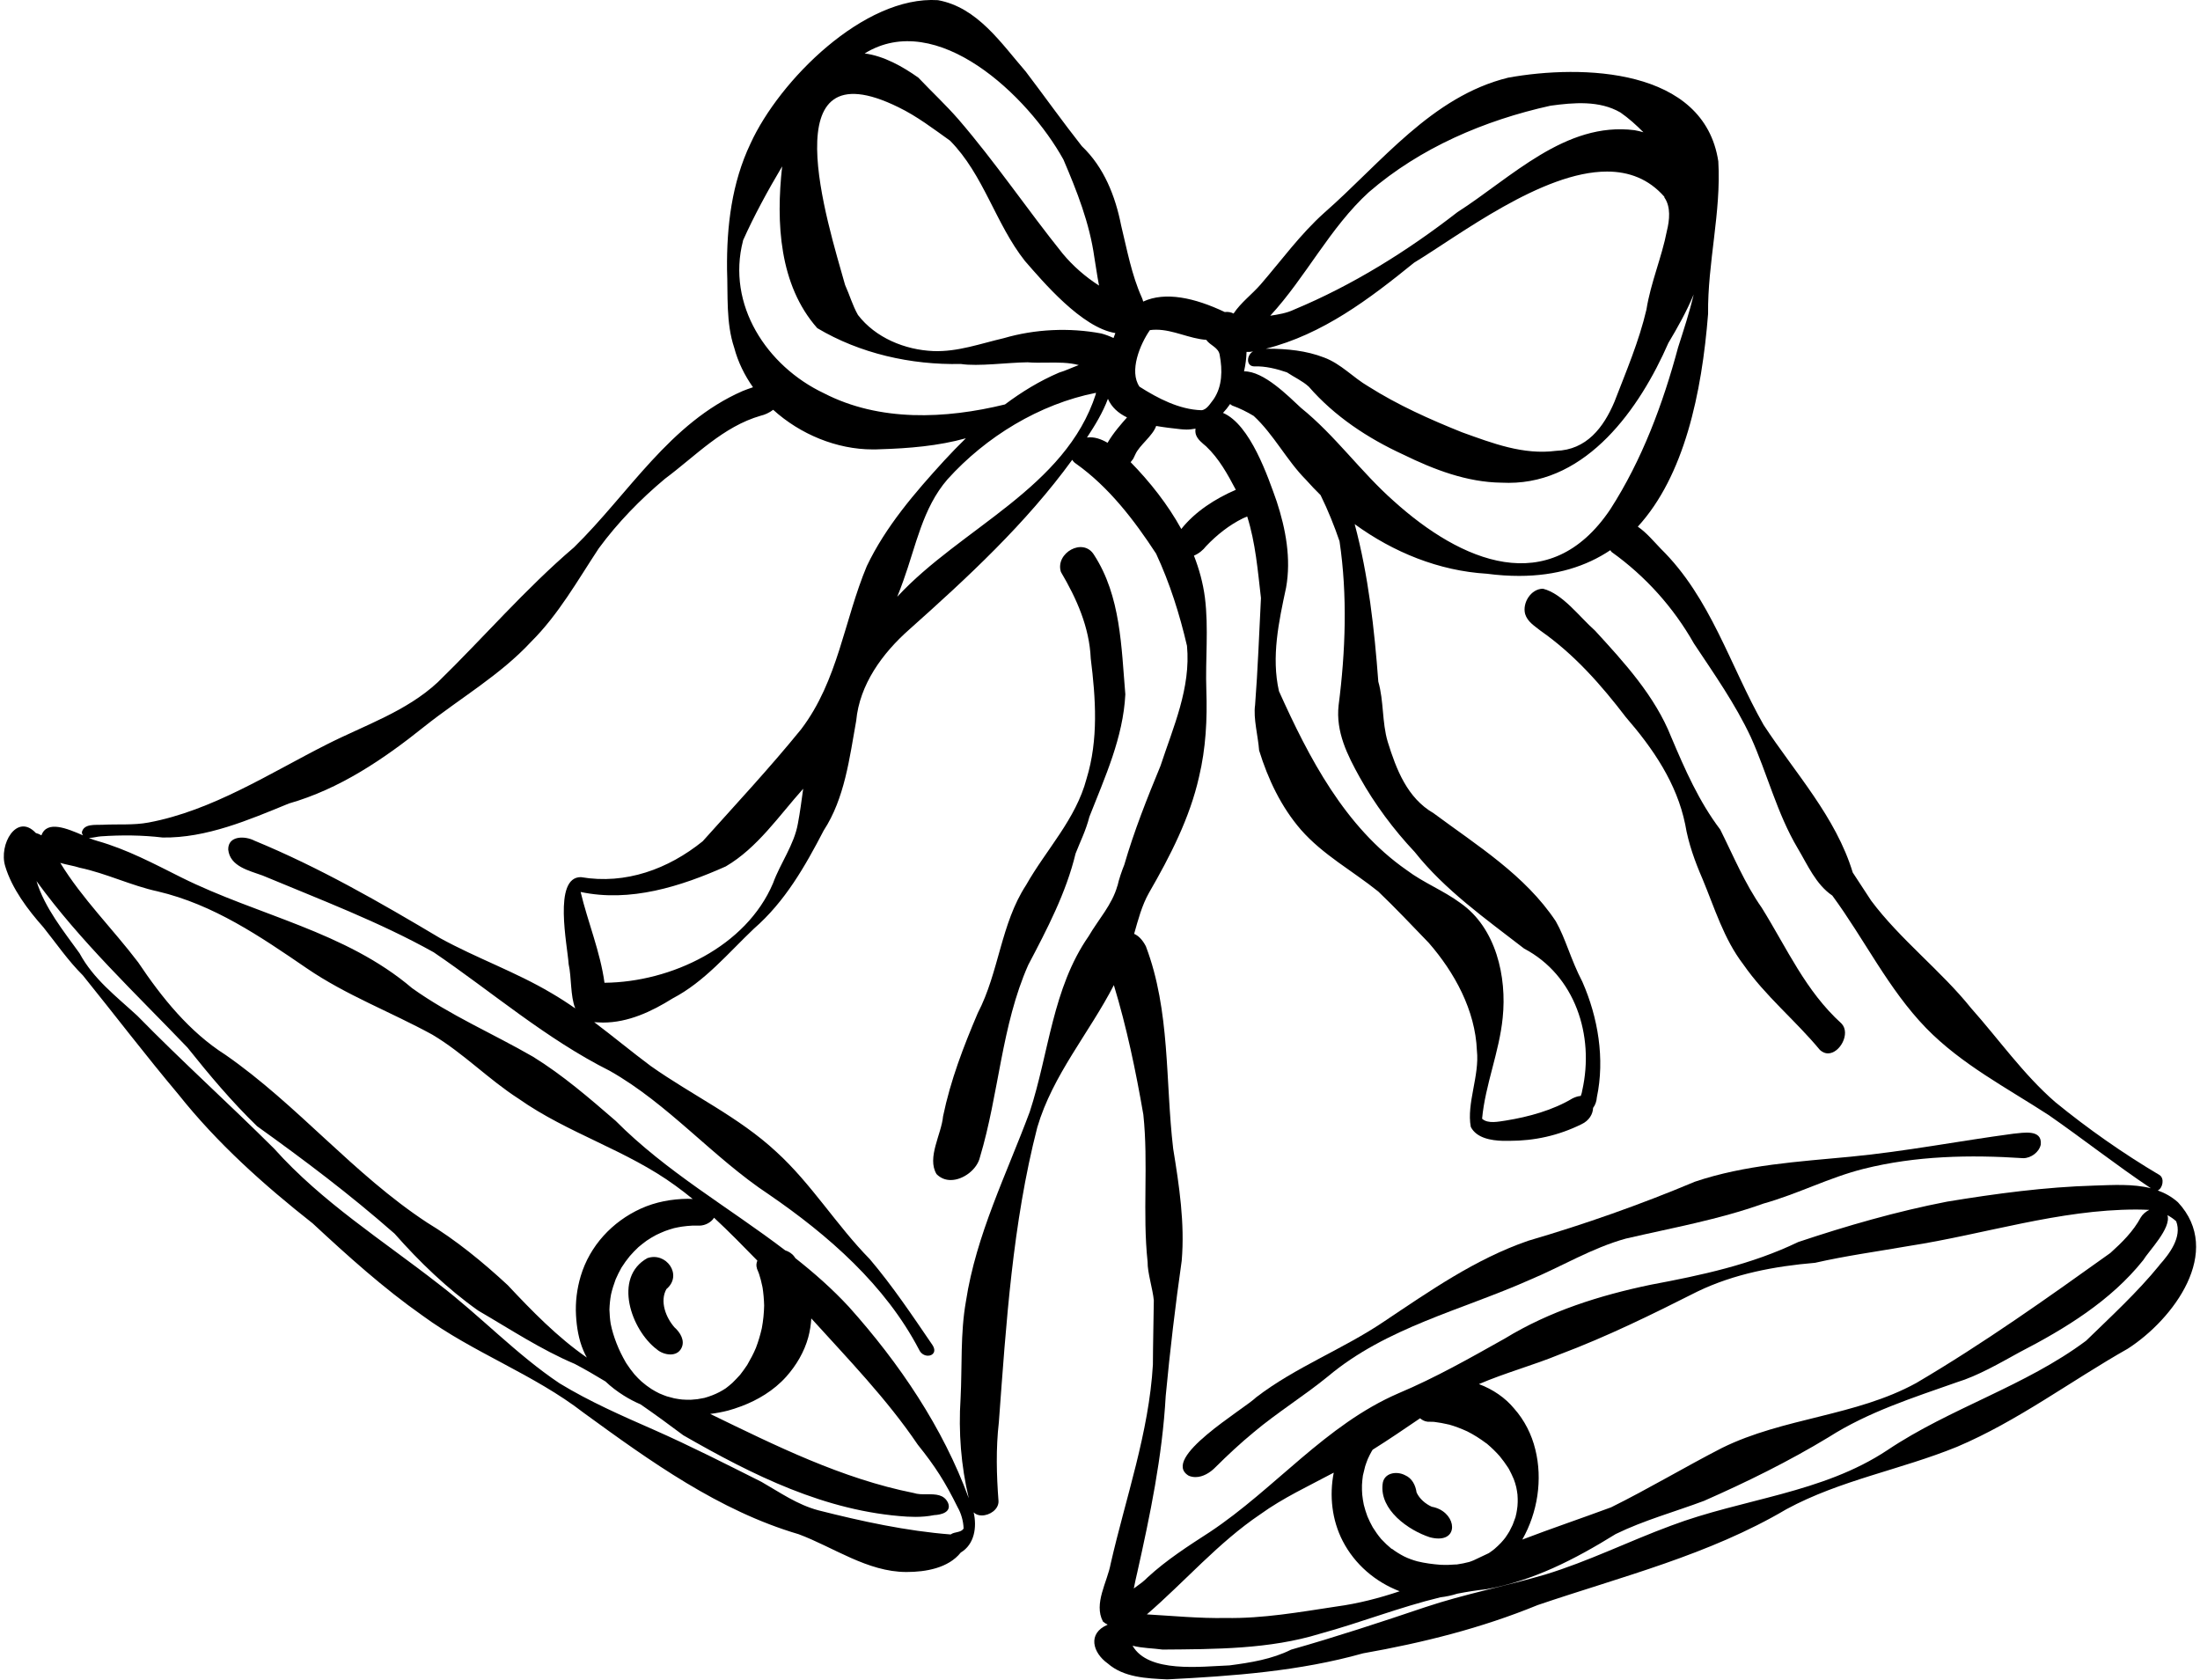
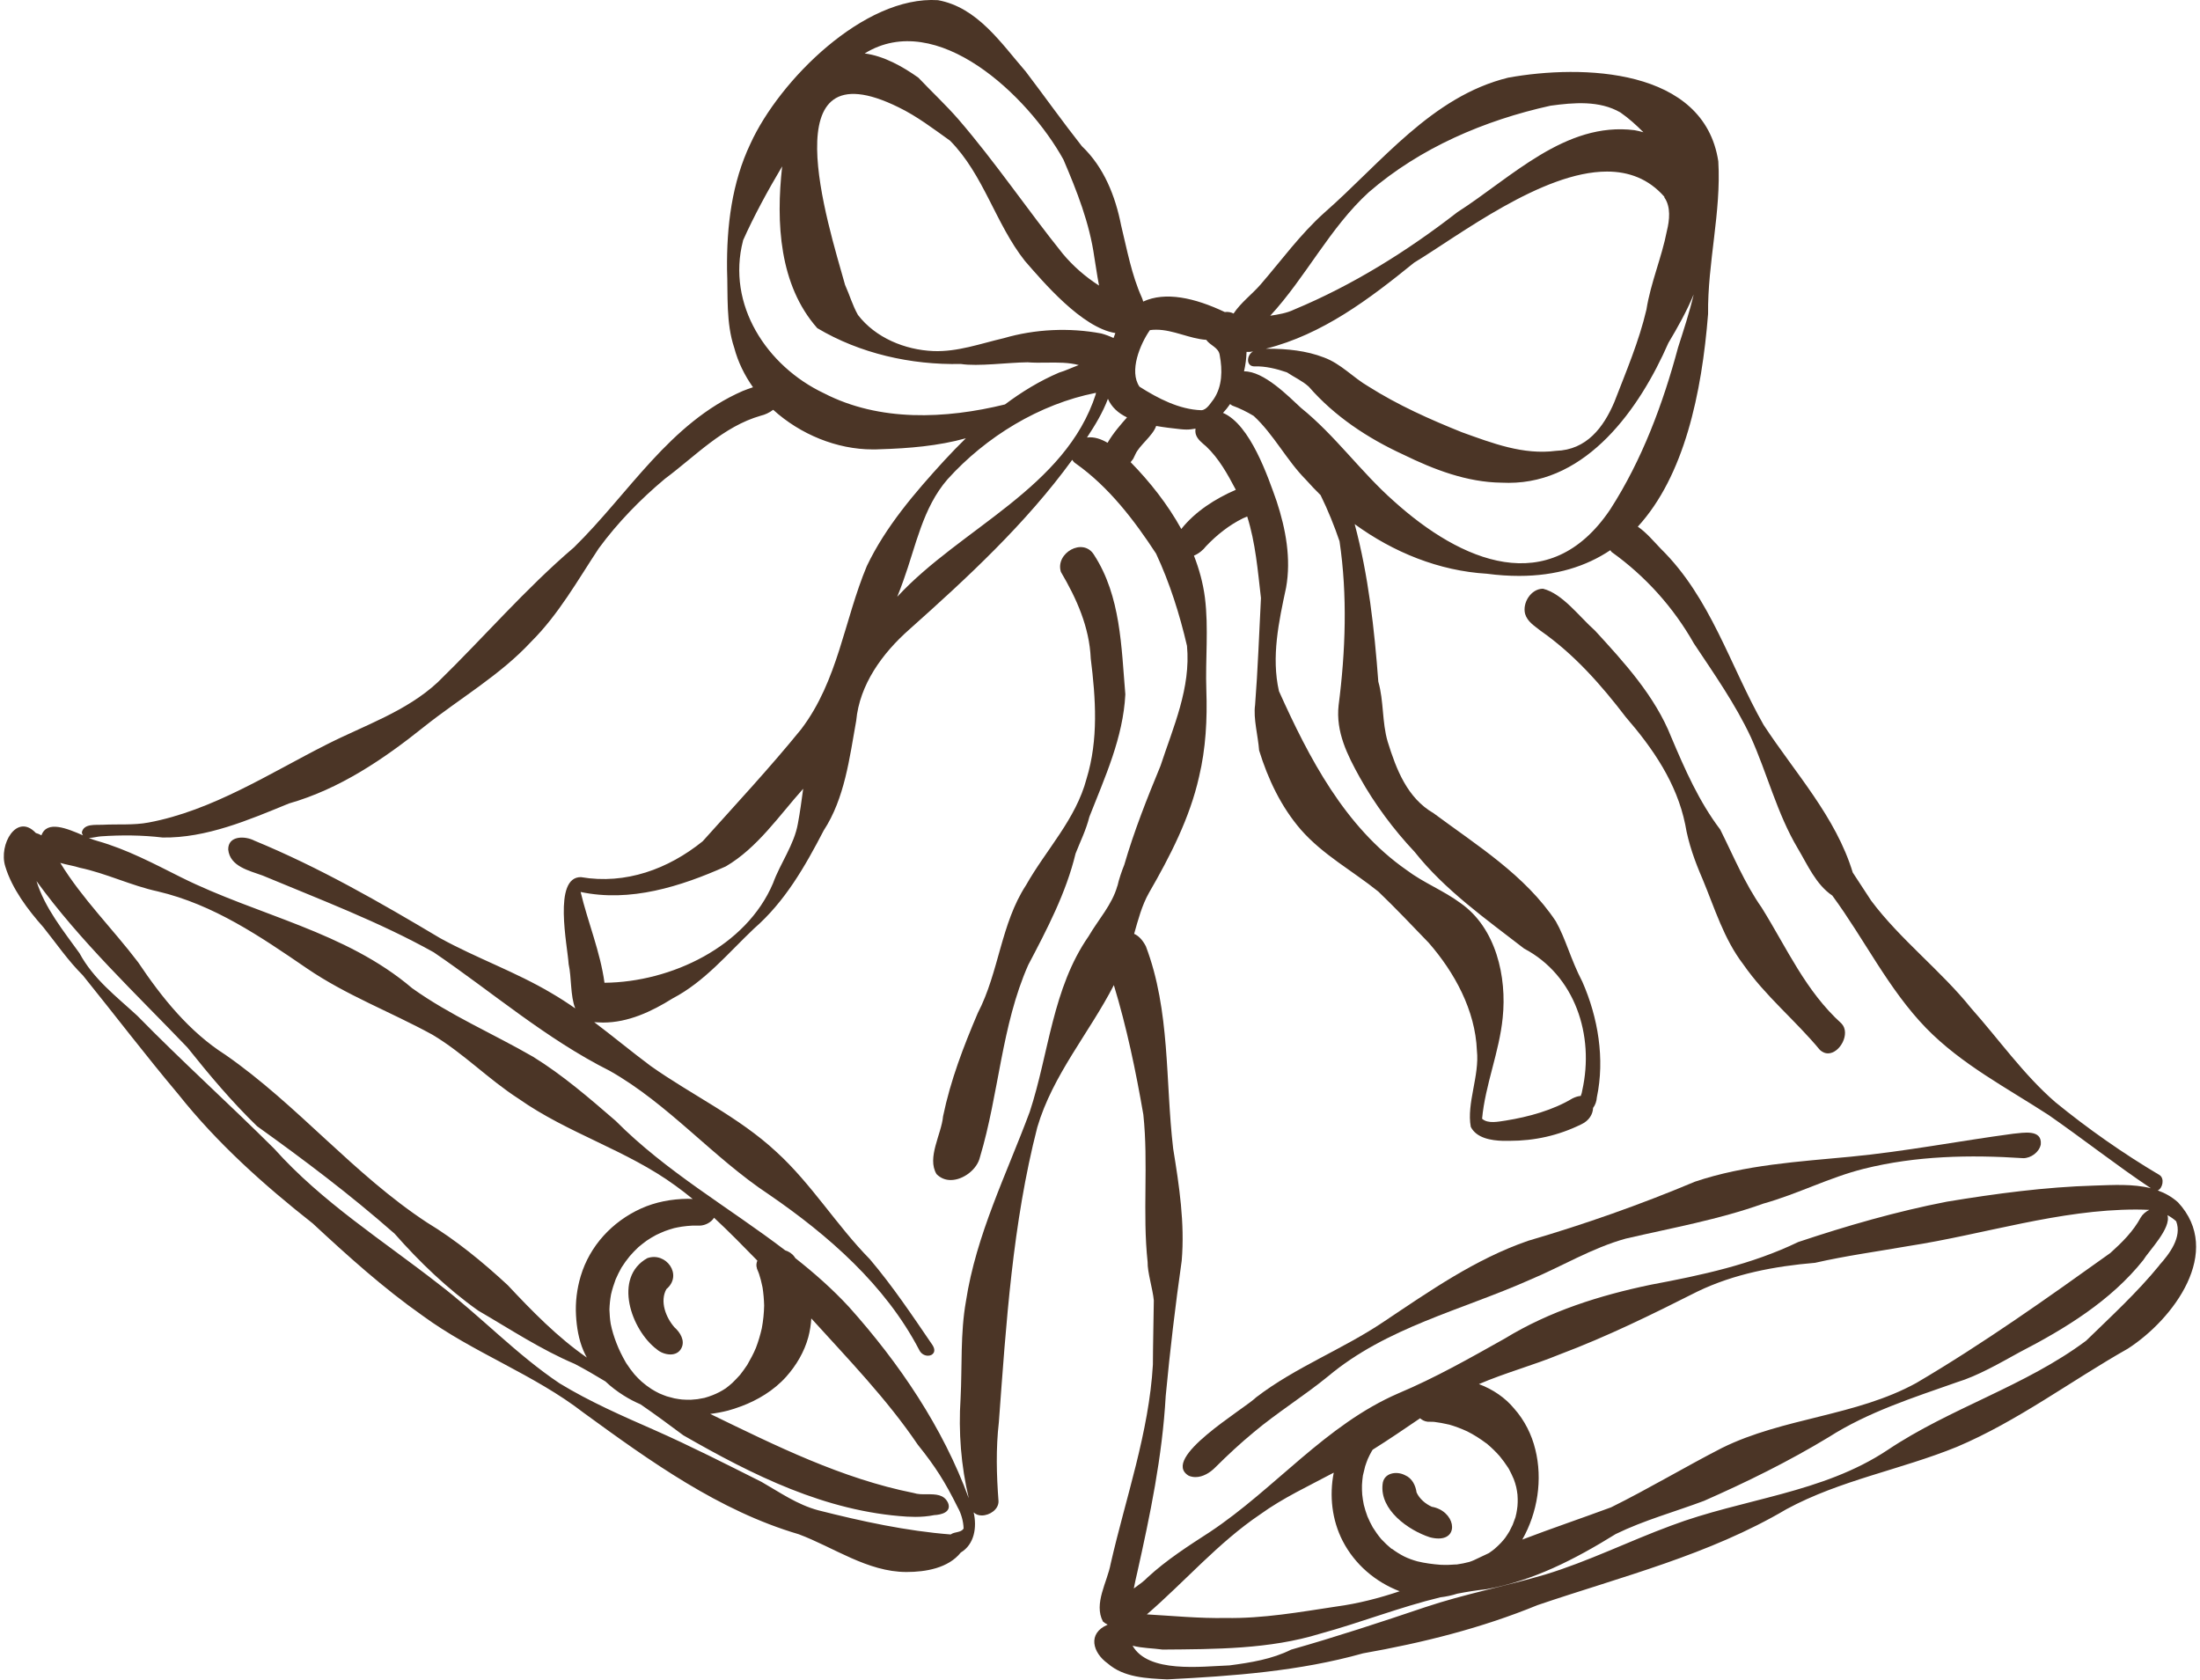
- <svg xmlns="http://www.w3.org/2000/svg" data-name="Layer 1" height="200" viewBox="0 0 261.73 200.49" width="262">
+ <svg xmlns="http://www.w3.org/2000/svg" data-name="Layer 1" height="200" viewBox="0 0 261.73 200.49" width="262" fill="rgb(75, 53, 38)">
  <path d="M259.56,143.53c-.74-.66-1.55-1.11-2.42-1.42.58-.23.85-1.44.21-1.84-4.29-2.54-8.55-5.52-12.45-8.71-3.79-3.29-6.72-7.48-10.05-11.22-3.55-4.43-8.48-8.21-11.92-12.82-.77-1.16-1.42-2.16-2.2-3.36-2.02-6.65-6.9-11.91-10.64-17.62-4.03-7.09-6.3-15.17-12.28-21.04-.82-.85-1.7-1.92-2.74-2.63,5.54-6.05,7.64-15.9,8.39-25.4-.07-6.11,1.58-12.14,1.22-18.21-1.7-11.17-16.26-11.58-25.08-9.99-9.14,2.24-15.16,10.17-21.96,16.13-2.86,2.56-5.11,5.68-7.61,8.57-1.03,1.18-2.35,2.15-3.22,3.46-.3-.16-.65-.23-1.05-.18-3.6-1.71-7.1-2.47-9.74-1.25-.04-.15-.08-.3-.15-.45-1.24-2.75-1.77-5.72-2.48-8.63-.69-3.51-2.05-6.96-4.69-9.47-2.3-2.92-4.46-5.96-6.71-8.92-2.93-3.37-5.75-7.65-10.47-8.51-8.82-.56-18.94,9.58-22.38,17.12-2.24,4.7-2.85,9.87-2.8,15.02.12,3.1-.14,6.38.86,9.36.45,1.7,1.23,3.28,2.24,4.71-.44.14-.86.3-1.24.45-8.73,3.82-13.56,12.22-20.13,18.66-5.81,4.96-10.8,10.78-16.26,16.1-3.76,3.5-8.75,5.14-13.26,7.43-6.81,3.44-13.66,7.9-21.27,9.32-1.81.34-3.61.17-5.52.27-.82.04-2.19-.16-2.44.88.01.17.06.28.13.38-1.9-.82-4.3-1.83-4.96,0-.22-.13-.45-.22-.67-.28-2.27-2.43-4.46,1.36-3.65,3.98.8,2.66,2.69,5.18,4.55,7.27,1.55,1.94,2.95,3.99,4.72,5.75,3.81,4.72,7.47,9.53,11.4,14.2,4.65,5.85,10.19,10.8,16.04,15.41,4.18,3.88,8.42,7.71,13.1,11,6.07,4.45,13.29,6.99,19.25,11.61,7.95,5.79,16.15,11.69,25.66,14.49,4.16,1.55,8.21,4.5,12.84,4.51h.05c2.27,0,4.98-.46,6.46-2.32,1.64-.98,1.95-3.03,1.54-4.8.26.26.61.37.97.37.95,0,2.02-.72,2-1.7-.24-3.15-.32-6.29.04-9.43.87-11.78,1.64-23.75,4.59-35.21,1.84-6.25,6.2-11.26,9.14-16.97,1.54,5.07,2.62,10.25,3.52,15.46.62,5.85-.12,11.73.51,17.6-.03,1.22.62,3.24.74,4.58-.03,2.49-.1,5.14-.11,7.67-.47,8.11-3.24,15.88-5.04,23.76-.4,2.2-2.06,4.76-.92,6.91.19.16.37.27.54.35,0,0,0,.02,0,.03-2.41,1.03-1.78,3.33.03,4.62,1.92,1.68,4.64,1.78,7.1,1.9,7.85-.4,15.77-.97,23.38-3.11,7.13-1.26,14.11-3,20.84-5.76,10.07-3.42,20.46-5.99,29.71-11.45,6.41-3.47,13.65-4.71,20.35-7.44,7.25-3.07,13.58-7.86,20.4-11.72,5.45-3.51,11.47-11.59,5.98-17.48ZM162.96,22.94c6.13-5.3,13.81-8.58,21.68-10.32,2.77-.38,5.85-.65,8.36.81.99.69,1.89,1.5,2.74,2.36-.35-.1-.7-.19-1.07-.25-8.25-1.04-14.7,5.67-21.14,9.79-5.97,4.64-12.51,8.72-19.5,11.63-.87.42-1.86.58-2.84.73,4.26-4.62,7.11-10.5,11.77-14.75ZM168.36,31.36c5.43-3.3,15.29-10.88,23.03-10.88,2.6,0,4.97.86,6.85,3.01v.08c.79,1.12.62,2.71.3,4-.61,3.16-1.93,6.17-2.44,9.39-.89,3.8-2.43,7.4-3.83,11.03-1.29,3.04-3.32,5.72-6.97,5.83-3.91.51-7.56-.9-11.23-2.22-3.84-1.54-7.64-3.24-11.15-5.46-1.85-1.07-3.28-2.72-5.33-3.47-2.1-.81-4.38-1.04-6.68-1.04h-.25c6.79-1.71,12.36-5.94,17.7-10.27ZM148.36,42.01c.24.01.51,0,.78-.06-.78.42-.89,1.82.2,1.79,1.23-.05,2.63.29,3.84.71.86.58,1.83,1,2.61,1.71,3.08,3.54,7.03,6.15,11.29,8.11,3.66,1.79,7.59,3.3,11.71,3.35.3.01.59.02.87.02,9.37,0,15.63-8.85,19.06-16.7,1.1-1.84,2.19-3.78,3.02-5.79-.5,2.14-1.2,4.25-1.86,6.32-1.81,6.74-4.29,13.42-8.1,19.34-7.29,10.84-17.85,6.22-25.84-.99-3.93-3.47-6.99-7.83-11.08-11.13-1.52-1.4-4.43-4.39-6.8-4.36.18-.78.28-1.56.3-2.32ZM146.4,48.23c.08.06.14.13.24.18.91.33,1.76.75,2.57,1.24,2.39,2.2,3.95,5.32,6.24,7.62.56.63,1.14,1.24,1.75,1.84.89,1.81,1.64,3.68,2.26,5.5.96,6.43.72,13.17-.11,19.59-.35,3.16,1.04,5.93,2.53,8.61,1.76,3.16,4.04,6.23,6.55,8.89,3.61,4.56,8.5,8,13.07,11.54,6.08,3.2,8.41,10.36,6.94,16.92-.02.2-.09.43-.18.67-.29.02-.61.11-.98.29-2.32,1.4-5.23,2.21-7.98,2.65-.82.11-2.11.43-2.82-.22.37-4.04,2.06-7.97,2.46-12.06.51-4.87-.79-10.71-5.03-13.68-2.04-1.51-4.42-2.42-6.45-3.95-7.37-5.13-11.67-13.44-15.23-21.35-.93-4.09-.02-8.31.85-12.36.62-3.45-.04-7-1.12-10.29-1.03-2.91-3.15-9.18-6.41-10.57.31-.33.59-.68.85-1.06ZM136.82,39.41c.26-.04.51-.05.76-.05,2.03,0,3.95,1.07,5.97,1.21.46.68,1.49.9,1.61,1.84.33,1.77.32,3.7-.73,5.25-.34.41-.81,1.29-1.47,1.31-2.63-.08-5.2-1.42-7.38-2.81-1.27-1.85.07-5.07,1.24-6.75ZM134.75,54.89h0c.14-.18.22-.45.34-.66.47-1.07,2.07-2.19,2.48-3.38.92.16,1.9.28,2.94.39.24.02.47.04.69.04.37,0,.72-.05,1.07-.11-.03.23-.03.46.04.69.19.61.76,1.02,1.23,1.43,1.54,1.46,2.56,3.32,3.54,5.18-2.45,1.06-4.85,2.59-6.51,4.68-1.62-2.94-3.75-5.63-6.05-7.98.07-.09.15-.17.21-.27ZM134.09,49.83c-.62.7-1.66,1.87-2.32,3.03-.77-.45-1.62-.75-2.46-.63.97-1.47,1.89-2.98,2.5-4.62.44,1,1.23,1.71,2.28,2.22ZM130.37,47.03c-3.61,11.24-16.11,15.99-23.71,24.21.26-.64.5-1.28.73-1.93,1.5-4.13,2.3-8.67,5.27-12.09,4.6-5.1,10.98-8.99,17.73-10.33-.02.05-.03.1-.04.14h.02ZM126.5,19.05c1.61,3.77,3.12,7.58,3.69,11.67.14.76.3,2.04.56,3.37-1.63-1.04-3.12-2.35-4.32-3.79-4.26-5.3-8.03-10.91-12.48-16.07-1.52-1.74-3.16-3.26-4.77-4.96-1.86-1.32-4.11-2.59-6.41-2.89,8.61-5.32,19.5,5.03,23.73,12.67ZM106.82,12.81c2.19,1.06,4.16,2.57,6.14,3.98,4.02,4.06,5.43,9.92,8.94,14.36,2.14,2.45,6.78,7.97,10.8,8.61-.08.19-.15.39-.22.59-.49-.23-1-.42-1.46-.54-3.81-.72-7.92-.53-11.64.56-2.8.65-5.5,1.65-8.41,1.54-3.4-.14-6.91-1.59-9-4.31-.67-1.19-.96-2.3-1.54-3.59-2.07-7.39-8.95-28.77,6.39-21.2ZM88.24,28.72c1.32-2.95,2.94-5.93,4.68-8.86-.75,6.74-.35,14.17,4.19,19.31,5.08,3.03,11.18,4.41,17.14,4.28,2.07.32,5.64-.18,7.97-.2.72.06,1.49.05,2.27.04,1.31-.02,2.65-.03,3.84.29-.83.31-1.63.69-2.35.9-2.33,1-4.46,2.3-6.46,3.8-7.1,1.74-14.98,2.09-21.62-1.34-6.82-3.23-11.64-10.57-9.65-18.21ZM9.07,103.59c3.14.66,6.15,2.14,9.3,2.82,6.7,1.58,12.22,5.37,17.81,9.19,4.69,3.21,10.02,5.2,14.97,7.91,3.69,2.19,6.71,5.34,10.32,7.66,5.88,4.14,12.89,6.12,18.71,10.37.71.51,1.39,1.04,2.06,1.59-.19,0-.39-.02-.58-.02-1.93.02-3.85.37-5.61,1.17-3.41,1.55-6.1,4.44-7.18,8.06-.45,1.51-.65,3.1-.56,4.68.08,1.43.32,2.88.88,4.2.12.29.26.57.41.84-3.51-2.43-6.56-5.57-9.45-8.65-2.96-2.74-6.16-5.37-9.63-7.47-8.77-5.76-15.46-14.04-24.05-20.01-4.32-2.74-7.61-6.84-10.43-11.05-3.03-3.99-6.68-7.59-9.3-11.87.76.23,1.6.34,2.33.58ZM89.9,151.4s.03.07.04.12c.03.08.06.16.1.24,0-.01,0-.02,0-.03,0,0,0,0,0,.01v.02h0c.02.07.04.12.07.18.01.04.03.08.05.13.14.43.29.97.4,1.53,0,.03,0,.06.02.09.11.72.17,1.44.19,2.16-.02.91-.11,1.82-.28,2.72-.18.79-.41,1.57-.7,2.33-.29.7-.66,1.38-1.04,2.04-.27.41-.55.79-.85,1.18-.3.33-.6.65-.92.96-.26.23-.52.45-.79.65-.25.17-.5.31-.76.45-.27.14-.53.26-.81.37-.33.13-.66.24-.99.33-.28.06-.56.11-.83.15-.27.03-.53.05-.79.07-.35,0-.69,0-1.04-.03-.19-.02-.56-.07-.92-.14-.3-.07-.6-.15-.9-.24-.2-.07-.55-.2-.89-.35-.32-.16-.64-.33-.94-.52-.42-.27-.81-.57-1.18-.89-.28-.25-.57-.55-.85-.86-.35-.42-.67-.86-.97-1.32-.03-.05-.06-.1-.09-.15-.42-.73-.78-1.46-1.08-2.23-.29-.75-.54-1.53-.7-2.34-.09-.56-.13-1.12-.15-1.69.02-.61.08-1.21.19-1.81.14-.61.33-1.21.55-1.8.21-.48.44-.95.7-1.41.3-.48.63-.93.99-1.37.32-.37.67-.73,1.03-1.07.32-.27.65-.53.98-.77.37-.25.75-.48,1.15-.69.34-.16.69-.32,1.04-.46.36-.13.73-.25,1.09-.35.31-.07.62-.13.94-.18.41-.06.83-.1,1.24-.12.3,0,.6,0,.9,0,.62-.02,1.34-.37,1.69-.94,1.78,1.65,3.47,3.38,5.17,5.12-.12.29-.16.61-.05.91ZM90.01,151.68s.01.01.01.02c0,0,0,0,0,0,0,0,0,0,0,0,0,0-.01-.02-.01-.03ZM113.05,183.18c-5.31-.41-10.62-1.57-15.8-2.88-2.52-.67-4.58-2.13-6.8-3.4-4.24-2.13-8.47-4.28-12.81-6.2-3.83-1.68-7.71-3.38-11.29-5.56-5.17-3.46-9.47-8.06-14.42-11.84-6.71-5.24-13.93-9.78-19.65-16.17-5.38-5.36-11.03-10.44-16.34-15.87-2.52-2.32-5.23-4.37-6.9-7.46-1.94-2.7-4.14-5.4-5.14-8.62,5.25,7.23,11.81,13.38,18.02,19.87,2.61,3.27,5.29,6.46,8.31,9.39,5.69,4.08,11.01,8.08,16.42,12.83,2.97,3.37,6.29,6.57,9.99,9.19,3.77,2.19,7.48,4.65,11.52,6.36,1.24.65,2.46,1.36,3.66,2.09.66.63,1.4,1.19,2.18,1.68.65.41,1.32.76,2.02,1.06,1.74,1.2,3.43,2.44,5.1,3.69,8.29,4.76,16.97,9.1,26.69,9.71.35.01.68.03,1.01.03.75,0,1.5-.06,2.25-.21.83-.04,2.09-.34,1.66-1.45-.48-1.04-1.48-1.04-2.51-1.04-.55.01-1.11.01-1.59-.15-8.58-1.71-16.47-5.64-24.3-9.44.72-.09,1.43-.22,2.13-.4.41-.11,1.02-.3,1.62-.53,1.86-.7,3.83-1.84,5.33-3.52,1.2-1.35,2.15-2.95,2.63-4.71.2-.74.31-1.49.36-2.24,4.42,4.88,9.02,9.62,12.71,15.07,2.09,2.6,3.26,4.44,4.77,7.49.4.7.68,1.64.7,2.52-.31.52-1.06.36-1.53.7ZM132.94,105.75c-.62,2.24-2.27,4.02-3.43,6.01-4.33,6.23-4.73,13.94-7.03,20.96-2.77,7.45-6.4,14.67-7.62,22.63-.68,3.82-.44,7.73-.64,11.59-.26,4.02.05,8.02.98,11.92-3.08-8.43-8.29-16.13-14.31-22.85-1.98-2.14-4.15-4.05-6.41-5.83-.02-.03-.03-.06-.05-.09-.02-.04-.04-.07-.06-.09,0,0-.01,0-.01,0-.26-.36-.65-.6-1.08-.74-6.74-5.14-14.2-9.38-20.24-15.46-3.15-2.72-6.3-5.45-9.86-7.65-4.8-2.77-9.91-4.95-14.43-8.18-7.96-6.78-18.39-8.66-27.55-13.22-3.28-1.64-6.47-3.35-10.03-4.36-.28-.07-.63-.2-1.02-.36.48,0,1.05-.17,1.44-.19,2.44-.17,4.92-.15,7.37.14,5.22.08,10.29-2.1,15.07-4.06,6.08-1.74,11.31-5.29,16.19-9.2,4.24-3.37,9.02-6.11,12.73-10.11,3.28-3.26,5.54-7.31,8.07-11.14,2.27-3.09,4.96-5.85,7.9-8.31,3.67-2.73,6.93-6.24,11.46-7.54.46-.1,1.01-.35,1.47-.7,3.23,2.93,7.59,4.73,11.87,4.73.3,0,.59,0,.89-.02,3.39-.1,6.95-.39,10.24-1.31-.89.87-1.75,1.76-2.59,2.67-3.51,3.84-6.98,7.87-9.23,12.58-2.71,6.47-3.43,13.68-7.84,19.48-3.74,4.61-7.8,8.96-11.76,13.38-4.1,3.31-9.19,5.19-14.53,4.28-3.37-.04-1.6,8.21-1.47,10.38.36,1.61.19,3.8.79,5.29-.93-.65-1.89-1.27-2.87-1.84-4.25-2.52-8.92-4.16-13.25-6.54-7.17-4.27-14.43-8.45-22.17-11.64-1.12-.59-3.16-.63-3.14,1.05.2,2.03,2.5,2.52,4.11,3.11,6.84,2.86,13.9,5.52,20.42,9.16,7,4.76,13.38,10.32,21.03,14.16,7.03,3.98,12.28,10.32,19,14.76,7.08,4.86,13.88,10.8,17.91,18.51.23.51.67.73,1.07.73.58,0,1.06-.5.51-1.31-2.37-3.47-4.72-6.99-7.46-10.22-3.96-4.02-6.96-8.99-11.16-12.81-4.47-4.16-10.05-6.75-15-10.25-2.28-1.7-4.47-3.52-6.74-5.23.09,0,.16.02.26.02.27.02.54.03.8.03,3,0,5.79-1.31,8.3-2.88,3.83-2,6.6-5.38,9.71-8.33,3.71-3.23,6.09-7.41,8.33-11.72,2.51-3.84,3.08-8.65,3.88-13.1.4-4.33,3.13-8.06,6.32-10.88,7-6.24,13.94-12.66,19.47-20.27.11.18.25.34.46.47,3.9,2.77,6.94,6.73,9.55,10.73,1.63,3.49,2.82,7.26,3.69,11.01.47,5.03-1.63,9.66-3.16,14.32-1.6,3.87-3.16,7.8-4.33,11.83-.25.6-.66,1.78-.81,2.51ZM95.43,94.16c-.19,1.39-.37,2.78-.63,4.15-.44,2.53-2.1,4.73-2.97,7.13-3.2,7.55-12.15,11.81-20.12,11.88-.5-3.68-1.98-7.21-2.85-10.84,5.93,1.26,11.95-.65,17.33-3.05,3.78-2.21,6.36-6.06,9.24-9.27ZM135.28,187.87c1.58-7.07,3.02-13.95,3.43-21.23.51-5.42,1.15-10.8,1.91-16.14.38-4.49-.3-8.96-1.02-13.38-.95-8.07-.32-16.42-3.26-24.16-.42-.81-.91-1.27-1.4-1.48.48-1.69.92-3.39,1.78-4.91,2.5-4.33,4.87-8.92,5.97-13.84.81-3.38.99-6.87.87-10.35-.13-3.69.29-7.36-.17-11.04-.22-1.71-.68-3.39-1.31-5.01.58-.24,1.1-.67,1.45-1.13,1.28-1.34,2.74-2.51,4.41-3.33.16-.06.33-.13.5-.21.99,3.13,1.26,6.45,1.64,9.73-.22,4.24-.37,8.54-.7,12.77-.23,1.6.36,3.72.48,5.42,1.06,3.43,2.62,6.73,4.99,9.47,2.64,3.01,6.16,4.9,9.24,7.38,2.07,1.98,4.02,4.05,6.02,6.12,3.07,3.52,5.56,8.04,5.75,12.86.33,3-1.25,6.32-.73,9.11.67,1.34,2.43,1.63,3.82,1.67h-.19c.33,0,.66,0,.99,0,2.98,0,5.83-.62,8.59-1.98.93-.43,1.37-1.23,1.39-1.95.27-.35.42-.81.45-1.26.97-4.59.15-9.53-1.73-13.8-1.4-2.68-1.99-5.15-3.17-7.22-3.66-5.51-9.39-9.04-14.59-12.9-3.15-1.82-4.45-5.22-5.48-8.54-.69-2.34-.45-4.83-1.12-7.17-.47-6.31-1.18-12.67-2.82-18.8,4.62,3.36,10.06,5.58,15.78,5.92,1.36.18,2.63.26,3.85.26,4.43,0,8-1.14,10.89-3.07.05.07.09.16.16.22,4.03,2.88,7.38,6.61,9.82,10.92,2.41,3.63,4.93,7.2,6.79,11.17,1.97,4.37,3.12,9.09,5.59,13.26,1.19,1.99,2.17,4.33,4.14,5.66,3.83,5.2,6.68,11.16,11.2,15.82,4.22,4.33,9.61,7.12,14.64,10.39,4.1,2.85,8.03,5.95,12.19,8.73-2.13-.54-4.49-.39-6.72-.32-5.9.17-11.79.96-17.62,1.92-6.03,1.17-11.96,2.88-17.76,4.82-5.58,2.69-11.54,3.96-17.62,5.1-6.08,1.27-12.06,3.15-17.39,6.41-4.17,2.34-8.28,4.68-12.72,6.55-8.71,3.77-14.72,11.38-22.5,16.55-2.58,1.67-5.17,3.33-7.44,5.42-.37.4-.98.85-1.65,1.33.15-.71.27-1.36.38-1.77ZM182.83,173.02c-.42-1.74-1.27-3.47-2.54-4.89-1.03-1.25-2.51-2.28-4.19-2.9,3.14-1.35,6.47-2.24,9.63-3.54,5.71-2.15,11.01-4.76,16.48-7.52,4.39-2.11,9.19-3.01,14.02-3.42,3.68-.84,7.43-1.35,11.15-2,9.05-1.4,18-4.36,27.19-4.36.51,0,1.04.02,1.56.04-.42.21-.8.53-1.02.91-.9,1.67-2.23,2.98-3.63,4.24-7.55,5.4-15.16,10.81-23.17,15.52-7.23,3.97-15.84,4.12-23.19,7.75-4.46,2.29-8.75,4.87-13.24,7.09-3.59,1.33-7.07,2.5-10.6,3.85,1.83-3.23,2.45-7.17,1.55-10.78ZM159.84,183.96c1.44,2.79,3.9,4.89,6.8,6-2.45.82-4.95,1.47-7.54,1.82-4.37.66-8.78,1.45-13.22,1.37-3.14.06-6.3-.25-9.42-.43,4.53-3.91,8.53-8.57,13.53-11.94,2.74-1.98,5.81-3.39,8.78-4.98-.54,2.74-.22,5.66,1.07,8.16ZM165.7,184.92c-.45-.37-.87-.77-1.27-1.2-.37-.44-.7-.91-1-1.39-.24-.42-.45-.86-.64-1.31-.17-.45-.31-.91-.43-1.38-.08-.4-.15-.81-.19-1.22-.03-.38-.04-.77-.03-1.15.02-.38.06-.75.11-1.12.08-.37.17-.74.27-1.11.09-.29.2-.57.31-.86.15-.33.3-.64.48-.95.03-.06.07-.11.11-.17,1.92-1.2,3.79-2.48,5.66-3.75.24.21.53.37.9.41h.02s.09,0,.14,0h.1c.05.01.09.01.13.01.03,0,.06,0,.08,0h.12s.09.01.13.01h.05c.07,0,.14.02.21.03.39.05.86.13,1.33.24l.16.04s.03,0,.05,0c.75.21,1.48.49,2.2.82.8.4,1.55.88,2.27,1.42,0,0,.01,0,.02,0,.01.02.04.04.06.06h.01s.05.04.08.07c.46.39.96.87,1.43,1.4.36.44.7.9,1.01,1.38l.1.16c.21.4.41.8.58,1.21.12.31.22.64.3.97.07.3.11.62.15.92,0,.02,0,.05,0,.07.02.27.03.53.02.8,0,.32-.04.63-.09.95-.04.26-.09.52-.16.77v.03s-.03.08-.04.11c-.08.24-.19.54-.31.84-.12.26-.25.52-.39.78-.1.17-.29.47-.5.77-.09.12-.29.36-.5.59-.24.26-.51.5-.78.74-.21.17-.43.33-.65.48,0,0-.02.01-.03.02-.61.29-1.21.58-1.82.86-.17.06-.33.14-.51.19-.49.13-.98.23-1.48.3h-.01s-.07,0-.1,0c-.56.05-1.2.07-1.84.04-.92-.07-1.86-.19-2.76-.41-.55-.15-1.08-.34-1.59-.59-.52-.27-1.01-.57-1.48-.93ZM257.34,151.04c-2.64,3.24-5.76,6.1-8.75,9.01-7.27,5.43-16.18,8.01-23.72,13.06-7.78,5.17-17.27,5.78-25.84,9.02-5.04,1.86-9.85,4.26-15,5.83-4.76,1.4-9.66,2.33-14.37,3.91-5.3,1.79-10.6,3.53-15.98,5.06-2.28,1.14-4.84,1.55-7.36,1.88-3.44.13-9.68.95-11.57-2.35,1.15.3,2.44.3,3.58.46,6.27-.05,12.76-.03,18.8-1.89,4.84-1.32,9.52-3.18,14.38-4.35.68-.08,1.35-.22,2-.43,1.14-.22,2.3-.41,3.47-.53,5.6-1.01,10.54-3.55,15.45-6.59,3.38-1.65,7.02-2.64,10.54-3.96,5.09-2.24,10.13-4.72,14.91-7.62,4.69-2.99,10.06-4.7,15.28-6.54,2.52-.77,5.11-2.28,7.46-3.57,5.46-2.82,10.92-6.15,14.79-11.01.66-1.1,3.38-3.82,2.89-5.37.38.21.74.45,1.04.73.73,1.87-.79,3.89-2.01,5.24Z" />
  <path d="M74,166.6s0,0,0,0c-.02,0-.03-.02-.05-.03l.05.03Z" />
  <path d="M141.46,176.17c.26.11.54.16.81.16.87,0,1.73-.52,2.33-1.13,1.49-1.48,3.03-2.92,4.65-4.25,2.75-2.31,6.03-4.35,8.83-6.64,6.98-5.85,15.91-7.89,24.08-11.52,3.83-1.6,7.45-3.82,11.48-4.93,5.51-1.28,11.08-2.26,16.43-4.18,4.08-1.14,7.86-3.12,11.97-4.15,6.24-1.56,12.67-1.69,19.05-1.27.92,0,1.92-.73,2.09-1.65.16-1.84-2.09-1.38-3.29-1.27-6.43.86-12.91,2.12-19.38,2.74-6.26.6-12.61.96-18.63,2.99-6.52,2.74-13.11,5.06-19.9,7.05-6.32,2.18-11.77,6.01-17.27,9.68-4.87,3.28-10.48,5.39-15.18,8.99-1.51,1.47-11.54,7.32-8.07,9.38Z" />
  <path d="M80.07,158.46c-1.04-1.18-1.78-3.11-.97-4.57,2.01-1.69-.05-4.5-2.29-3.69-4.1,2.31-1.92,8.59,1.17,10.9.39.34,1.01.59,1.6.59.53,0,1.04-.21,1.31-.75.47-.9-.15-1.89-.82-2.48Z" />
  <path d="M126.2,68.28c1.87,3.17,3.4,6.58,3.56,10.33.6,4.78.93,9.7-.5,14.35-1.28,4.85-4.81,8.44-7.22,12.7-3.02,4.62-3.23,10.4-5.76,15.26-1.71,4.01-3.26,8.04-4.15,12.34-.19,2.14-1.96,4.94-.78,6.9.48.49,1.07.71,1.69.71,1.51,0,3.16-1.28,3.49-2.72,2.28-7.58,2.56-15.71,5.77-22.96,2.23-4.24,4.52-8.6,5.65-13.3.57-1.46,1.23-2.74,1.65-4.39,1.86-4.74,4.03-9.45,4.29-14.61-.48-5.65-.54-11.72-3.73-16.64-1.3-2.16-4.68-.22-3.96,2.03Z" />
  <path d="M200.73,98.42c.38,2.27,1.16,4.42,2.07,6.52,1.45,3.48,2.54,7.15,4.86,10.18,2.62,3.78,6.22,6.68,9.15,10.22.32.29.64.41.96.41,1.43,0,2.73-2.39,1.62-3.56-4.3-3.9-6.47-8.91-9.52-13.82-2.03-2.89-3.38-6.18-4.96-9.34-2.54-3.35-4.22-7.19-5.85-11.04-1.94-4.9-5.6-8.9-9.12-12.73-1.82-1.6-3.85-4.4-6.19-4.98-1.43,0-2.49,1.69-2.13,3.02.28.93,1.12,1.42,1.87,2.02,4,2.8,7.2,6.43,10.15,10.29,3.24,3.74,6.08,7.87,7.09,12.81Z" />
  <path d="M171.28,183.66c2.54,0,1.95-3.3-.81-3.79-.75-.34-1.45-.93-1.81-1.7-.12-.85-.53-1.7-1.37-2.06-1.01-.54-2.57-.3-2.69,1.08-.34,3.04,3.02,5.47,5.66,6.33.39.1.72.14,1.02.14Z" />
  <path d="M108.63,178.23h.02s-.02,0-.03,0t0,0Z" />
</svg>
